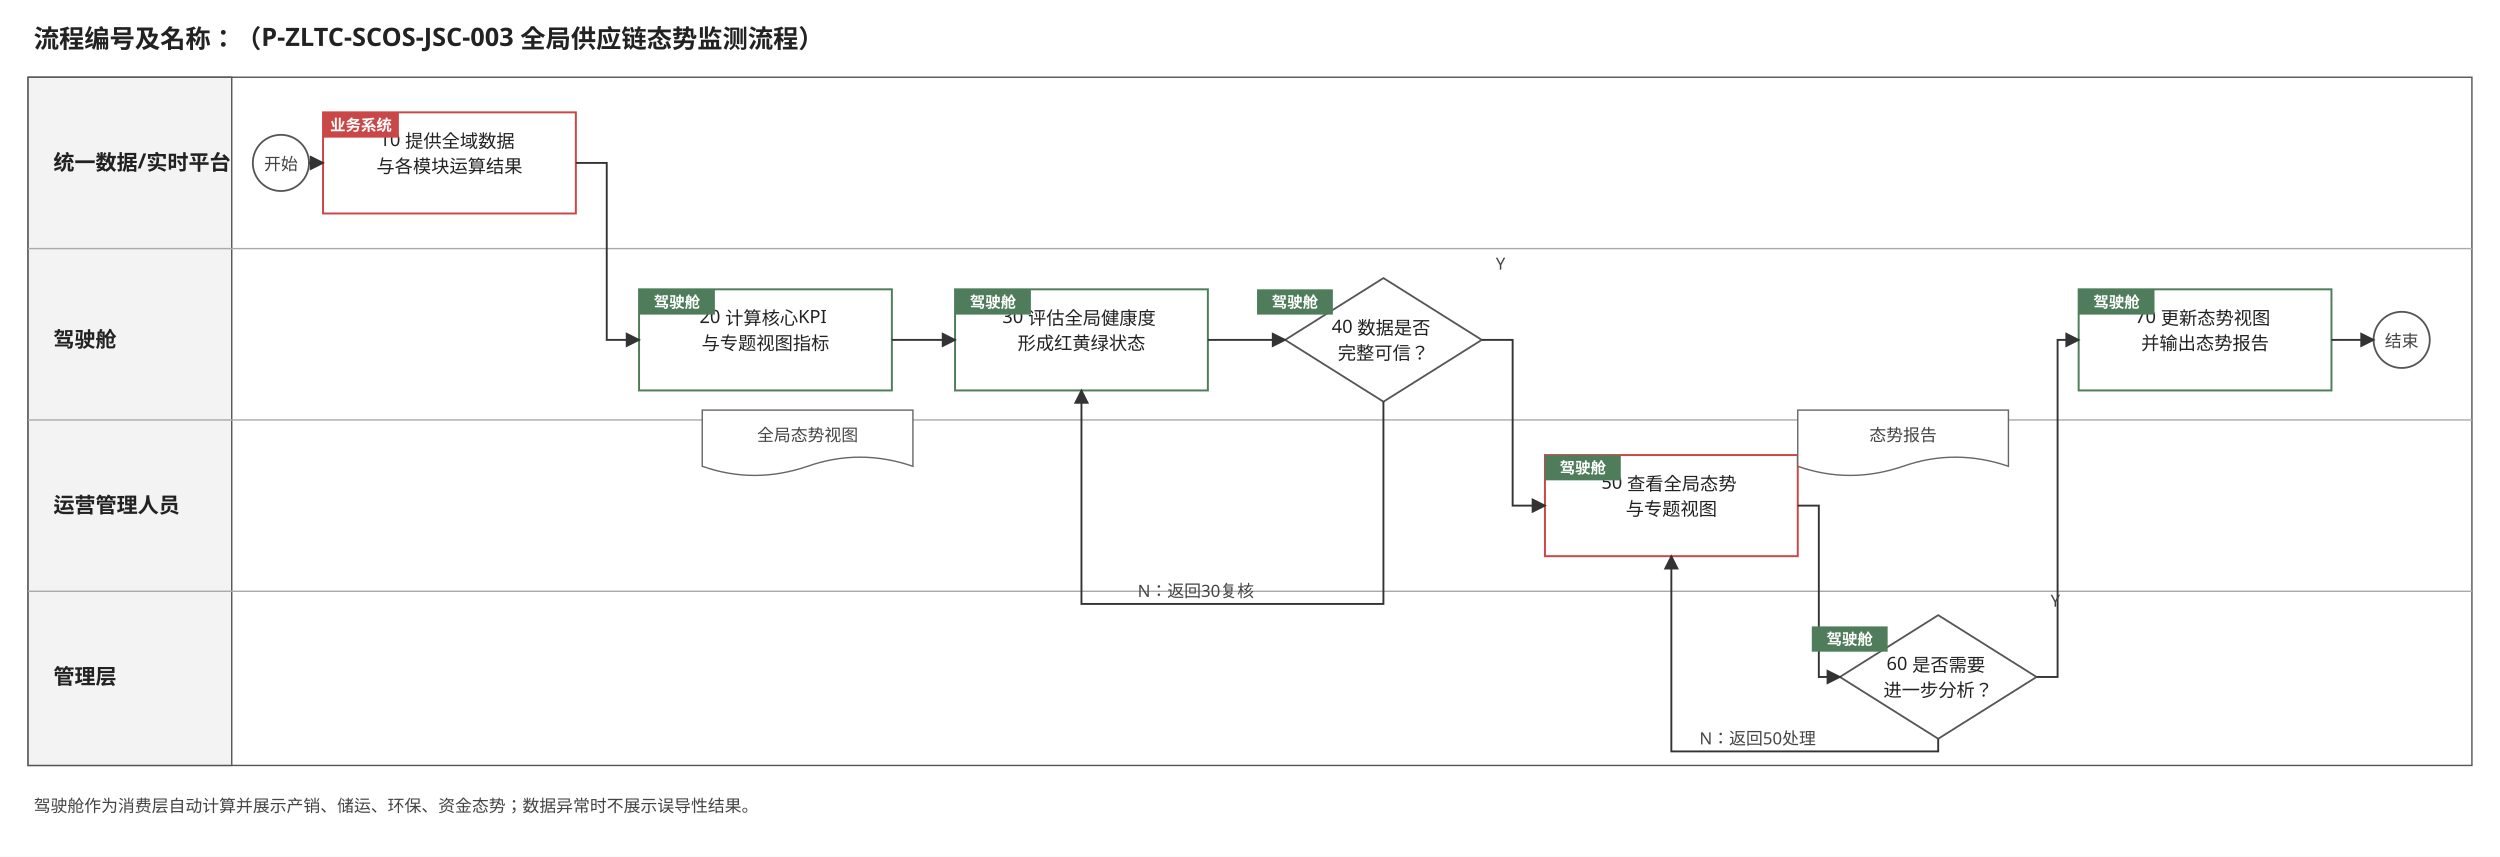
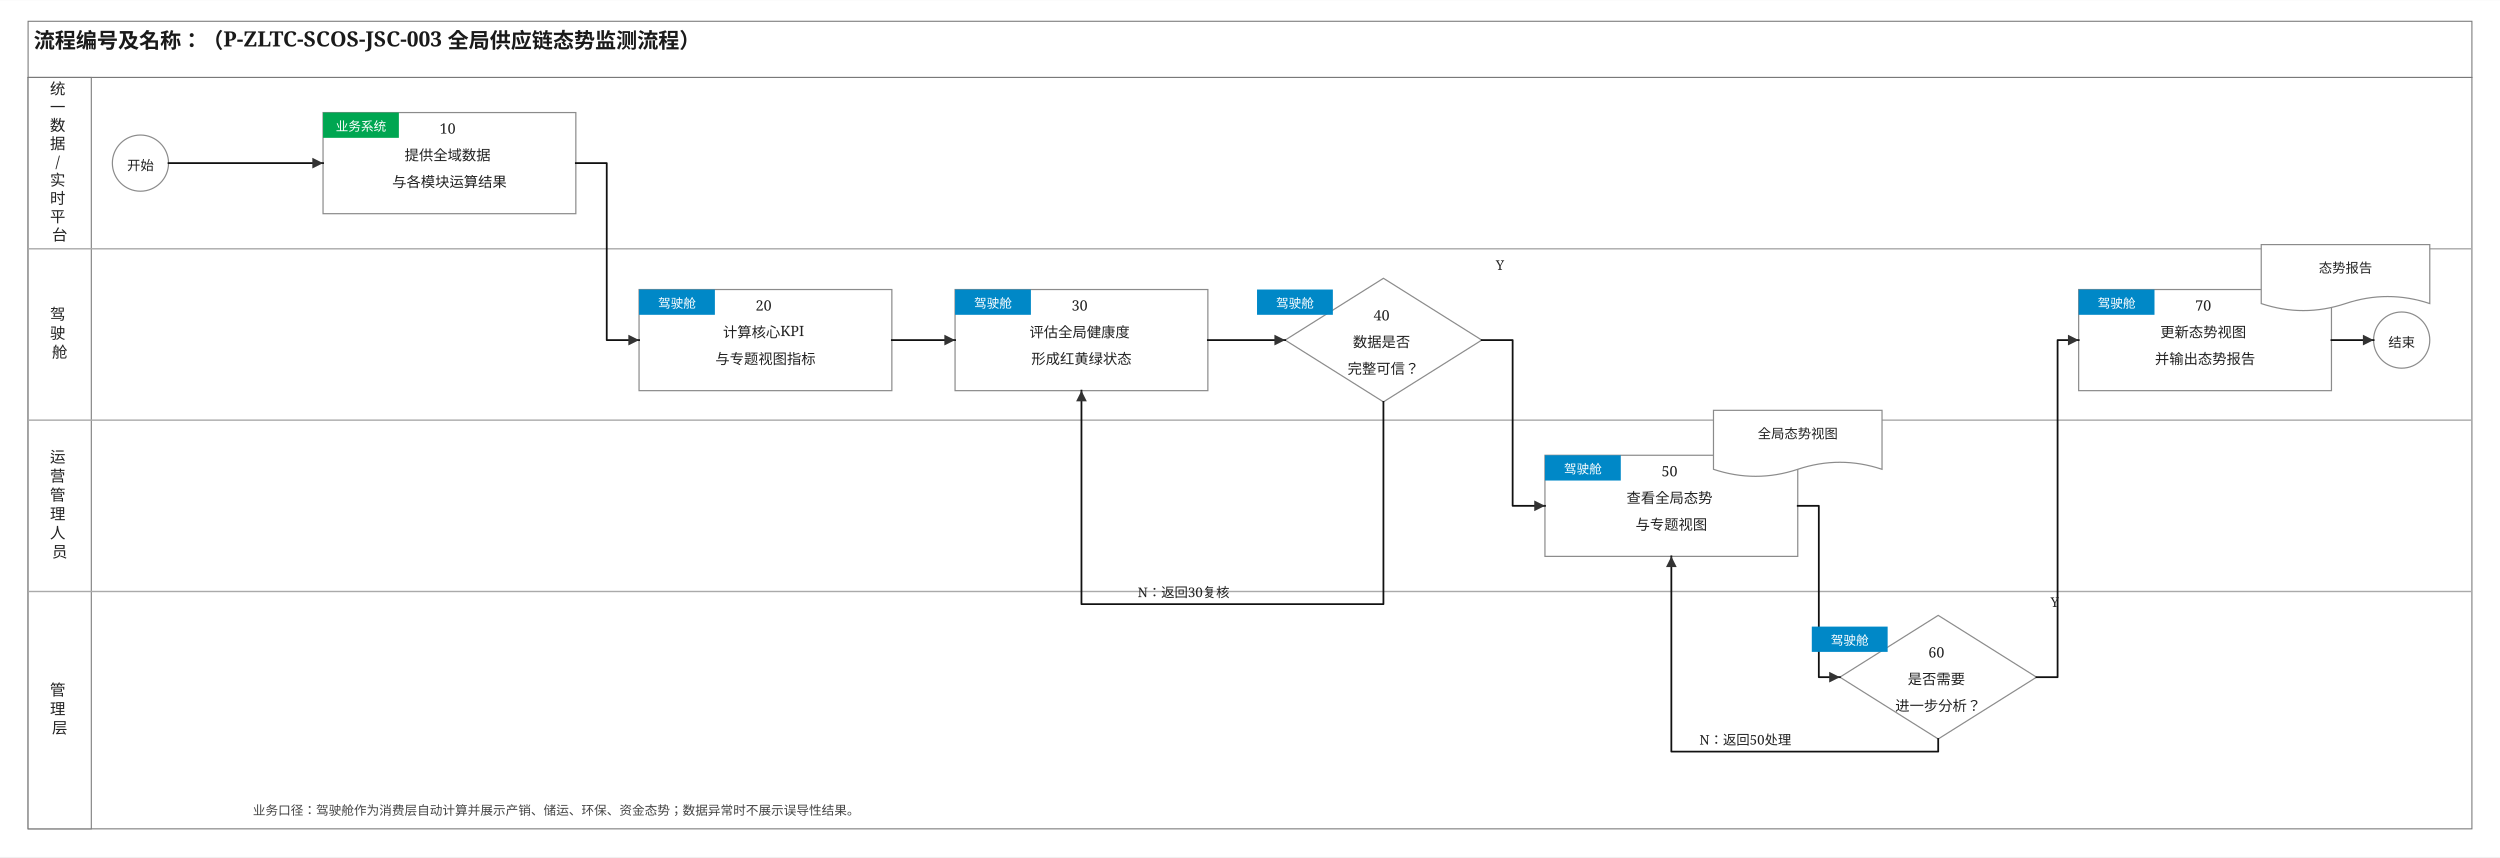
- <svg xmlns="http://www.w3.org/2000/svg" width="1780" height="610" viewBox="0 0 1780 610">
+ <svg xmlns="http://www.w3.org/2000/svg" width="2800" height="960" viewBox="0 0 1780 610">
  <defs>
-     <marker id="a" markerWidth="8" markerHeight="8" refX="7" refY="4" orient="auto">
-       <path d="M0 0L8 4 0 8Z" fill="#333" />
+     <marker id="a" markerWidth="6" markerHeight="6" refX="6" refY="3" orient="auto">
+       <path d="M0 0L6 3 0 6Z" fill="#333" />
    </marker>
-     <style>.tt{font:bold 18px 'Microsoft YaHei';fill:#222}.lh{font:bold 15px 'Microsoft YaHei';fill:#222}.tx{font:13px 'Microsoft YaHei';fill:#222}.sm{font:12px 'Microsoft YaHei';fill:#444}.b{fill:#fff;stroke:#c94747;stroke-width:1.4}.s{fill:#fff;stroke:#4f7d5b;stroke-width:1.4}.x,.d{fill:#fff;stroke:#555;stroke-width:1.3}.f{fill:none;stroke:#333;stroke-width:1.35;marker-end:url(#a)}</style>
+     <style>.tt{font-family:'SimSun','Songti SC','STSong',serif;font-size:15px;font-weight:600;fill:#1a1a1a}
+ .lh{font-family:'SimSun','Songti SC','STSong',serif;font-size:11px;fill:#222;text-anchor:middle}
+ .tx{font-family:'SimSun','Songti SC','STSong',serif;font-size:10.2px;fill:#222}
+ .sm{font-family:'SimSun','Songti SC','STSong',serif;font-size:9.5px;fill:#222}
+ .note{font-family:'SimSun','Songti SC','STSong',serif;font-size:9px;fill:#444}
+ .b,.s,.x,.d{fill:#fff;stroke:#8b8b8b;stroke-width:.86}
+ .f{fill:none;stroke:#111;stroke-width:1.27;stroke-linejoin:round;stroke-linecap:square;marker-end:url(#a)}</style>
  </defs>
  <rect width="1780" height="610" fill="#fff" />
+   <rect x="20" y="15" width="1740" height="40" fill="#fff" stroke="#777" stroke-width=".75" />
  <text x="24" y="34" class="tt">流程编号及名称：（P-ZLTC-SCOS-JSC-003 全局供应链态势监测流程）</text>
-   <rect x="20" y="55" width="1740" height="490" fill="#fff" stroke="#555" />
-   <rect x="20" y="55" width="145" height="490" fill="#f3f3f3" stroke="#555" />
+   <rect x="20" y="55" width="1740" height="535" fill="#fff" stroke="#777" stroke-width=".75" />
+   <rect x="20" y="55" width="45" height="535" fill="#fff" stroke="#777" stroke-width=".75" />
  <path d="M20 177H1760M20 299H1760M20 421H1760" stroke="#aaa" />
-   <text x="38" y="121" class="lh">统一数据/实时平台</text>
-   <text x="38" y="247" class="lh">驾驶舱</text>
-   <text x="38" y="365" class="lh">运营管理人员</text>
-   <text x="38" y="487" class="lh">管理层</text>
-   <circle cx="200" cy="116" r="20" class="x" />
-   <text x="200" y="121" text-anchor="middle" class="sm">开始</text>
+   <text x="42.5" y="67.0" class="lh">
+     <tspan x="42.5">统</tspan>
+     <tspan x="42.5" dy="13.0">一</tspan>
+     <tspan x="42.5" dy="13.0">数</tspan>
+     <tspan x="42.5" dy="13.0">据</tspan>
+     <tspan x="42.5" dy="13.0">/</tspan>
+     <tspan x="42.5" dy="13.0">实</tspan>
+     <tspan x="42.5" dy="13.0">时</tspan>
+     <tspan x="42.5" dy="13.0">平</tspan>
+     <tspan x="42.5" dy="13.0">台</tspan>
+   </text>
+   <text x="42.5" y="227.5" class="lh">
+     <tspan x="42.5">驾</tspan>
+     <tspan x="42.5" dy="13.5">驶</tspan>
+     <tspan x="42.5" dy="13.5">舱</tspan>
+   </text>
+   <text x="42.5" y="329.2" class="lh">
+     <tspan x="42.5">运</tspan>
+     <tspan x="42.5" dy="13.5">营</tspan>
+     <tspan x="42.5" dy="13.5">管</tspan>
+     <tspan x="42.5" dy="13.5">理</tspan>
+     <tspan x="42.5" dy="13.5">人</tspan>
+     <tspan x="42.5" dy="13.5">员</tspan>
+   </text>
+   <text x="42.5" y="495.0" class="lh">
+     <tspan x="42.5">管</tspan>
+     <tspan x="42.5" dy="13.5">理</tspan>
+     <tspan x="42.5" dy="13.5">层</tspan>
+   </text>
+   <circle cx="100" cy="116" r="20" class="x" />
+   <text x="100" y="121" text-anchor="middle" class="sm">开始</text>
  <rect x="230" y="80" width="180" height="72" class="b" />
-   <text x="320" y="104" text-anchor="middle" class="tx">
-     <tspan x="320">10 提供全域数据</tspan>
+   <text x="320" y="95" text-anchor="middle" class="tx">
+     <tspan x="320">10</tspan>
+     <tspan x="320" dy="19">提供全域数据</tspan>
    <tspan x="320" dy="19">与各模块运算结果</tspan>
  </text>
  <rect x="455" y="206" width="180" height="72" class="s" />
-   <text x="545" y="230" text-anchor="middle" class="tx">
-     <tspan x="545">20 计算核心KPI</tspan>
+   <text x="545" y="221" text-anchor="middle" class="tx">
+     <tspan x="545">20</tspan>
+     <tspan x="545" dy="19">计算核心KPI</tspan>
    <tspan x="545" dy="19">与专题视图指标</tspan>
  </text>
  <rect x="680" y="206" width="180" height="72" class="s" />
-   <text x="770" y="230" text-anchor="middle" class="tx">
-     <tspan x="770">30 评估全局健康度</tspan>
+   <text x="770" y="221" text-anchor="middle" class="tx">
+     <tspan x="770">30</tspan>
+     <tspan x="770" dy="19">评估全局健康度</tspan>
    <tspan x="770" dy="19">形成红黄绿状态</tspan>
  </text>
  <polygon points="985,198 1055,242 985,286 915,242" class="d" />
-   <text x="985" y="237" text-anchor="middle" class="tx">
-     <tspan x="985">40 数据是否</tspan>
+   <text x="985" y="228" text-anchor="middle" class="tx">
+     <tspan x="985">40</tspan>
+     <tspan x="985" dy="19">数据是否</tspan>
    <tspan x="985" dy="19">完整可信？</tspan>
  </text>
  <rect x="1100" y="324" width="180" height="72" class="b" />
-   <text x="1190" y="348" text-anchor="middle" class="tx">
-     <tspan x="1190">50 查看全局态势</tspan>
+   <text x="1190" y="339" text-anchor="middle" class="tx">
+     <tspan x="1190">50</tspan>
+     <tspan x="1190" dy="19">查看全局态势</tspan>
    <tspan x="1190" dy="19">与专题视图</tspan>
  </text>
  <polygon points="1380,438 1450,482 1380,526 1310,482" class="d" />
-   <text x="1380" y="477" text-anchor="middle" class="tx">
-     <tspan x="1380">60 是否需要</tspan>
+   <text x="1380" y="468" text-anchor="middle" class="tx">
+     <tspan x="1380">60</tspan>
+     <tspan x="1380" dy="19">是否需要</tspan>
    <tspan x="1380" dy="19">进一步分析？</tspan>
  </text>
  <rect x="1480" y="206" width="180" height="72" class="s" />
-   <text x="1570" y="230" text-anchor="middle" class="tx">
-     <tspan x="1570">70 更新态势视图</tspan>
+   <text x="1570" y="221" text-anchor="middle" class="tx">
+     <tspan x="1570">70</tspan>
+     <tspan x="1570" dy="19">更新态势视图</tspan>
    <tspan x="1570" dy="19">并输出态势报告</tspan>
  </text>
-   <path d="M220 116H230" class="f" />
+   <path d="M120 116H230" class="f" />
  <path d="M410 116H432V242H455" class="f" />
  <path d="M635 242H680" class="f" />
  <path d="M860 242H915" class="f" />
  <path d="M1055 242H1077V360H1100" class="f" />
  <path d="M1280 360H1295V482H1310" class="f" />
  <path d="M1450 482H1465V242H1480" class="f" />
  <circle cx="1710" cy="242" r="20" class="x" />
  <text x="1710" y="247" text-anchor="middle" class="sm">结束</text>
  <path d="M1660 242H1690" class="f" />
  <text x="1065" y="192" class="sm">Y</text>
  <text x="1460" y="432" class="sm">Y</text>
  <path d="M985 286V430H770V278" class="f" />
  <text x="810" y="425" class="sm">N：返回30复核</text>
  <path d="M1380 526V535H1190V396" class="f" />
  <text x="1210" y="530" class="sm">N：返回50处理</text>
-   <text x="24" y="578" class="sm">驾驶舱作为消费层自动计算并展示产销、储运、环保、资金态势；数据异常时不展示误导性结果。</text>
-   <g font-family="Microsoft YaHei" font-size="11" font-weight="bold" fill="#fff">
-     <rect x="230" y="80" width="54" height="18" fill="#c94747" />
+   <text x="180" y="580" class="note">业务口径：驾驶舱作为消费层自动计算并展示产销、储运、环保、资金态势；数据异常时不展示误导性结果。</text>
+   <g font-family="Arial,Microsoft YaHei,sans-serif" font-size="9" font-weight="normal" fill="#fff">
+     <rect x="230" y="80" width="54" height="18" fill="#00a651" />
    <text x="257.0" y="93" text-anchor="middle">业务系统</text>
  </g>
-   <g font-family="Microsoft YaHei" font-size="11" font-weight="bold" fill="#fff">
-     <rect x="455" y="206" width="54" height="18" fill="#4f7d5b" />
+   <g font-family="Arial,Microsoft YaHei,sans-serif" font-size="9" font-weight="normal" fill="#fff">
+     <rect x="455" y="206" width="54" height="18" fill="#0088c7" />
    <text x="482.0" y="219" text-anchor="middle">驾驶舱</text>
  </g>
-   <g font-family="Microsoft YaHei" font-size="11" font-weight="bold" fill="#fff">
-     <rect x="680" y="206" width="54" height="18" fill="#4f7d5b" />
+   <g font-family="Arial,Microsoft YaHei,sans-serif" font-size="9" font-weight="normal" fill="#fff">
+     <rect x="680" y="206" width="54" height="18" fill="#0088c7" />
    <text x="707.0" y="219" text-anchor="middle">驾驶舱</text>
  </g>
-   <g font-family="Microsoft YaHei" font-size="11" font-weight="bold" fill="#fff">
-     <rect x="895" y="206" width="54" height="18" fill="#4f7d5b" />
+   <g font-family="Arial,Microsoft YaHei,sans-serif" font-size="9" font-weight="normal" fill="#fff">
+     <rect x="895" y="206" width="54" height="18" fill="#0088c7" />
    <text x="922.0" y="219" text-anchor="middle">驾驶舱</text>
  </g>
-   <g font-family="Microsoft YaHei" font-size="11" font-weight="bold" fill="#fff">
-     <rect x="1100" y="324" width="54" height="18" fill="#4f7d5b" />
+   <g font-family="Arial,Microsoft YaHei,sans-serif" font-size="9" font-weight="normal" fill="#fff">
+     <rect x="1100" y="324" width="54" height="18" fill="#0088c7" />
    <text x="1127.0" y="337" text-anchor="middle">驾驶舱</text>
  </g>
-   <g font-family="Microsoft YaHei" font-size="11" font-weight="bold" fill="#fff">
-     <rect x="1290" y="446" width="54" height="18" fill="#4f7d5b" />
+   <g font-family="Arial,Microsoft YaHei,sans-serif" font-size="9" font-weight="normal" fill="#fff">
+     <rect x="1290" y="446" width="54" height="18" fill="#0088c7" />
    <text x="1317.0" y="459" text-anchor="middle">驾驶舱</text>
  </g>
-   <g font-family="Microsoft YaHei" font-size="11" font-weight="bold" fill="#fff">
-     <rect x="1480" y="206" width="54" height="18" fill="#4f7d5b" />
+   <g font-family="Arial,Microsoft YaHei,sans-serif" font-size="9" font-weight="normal" fill="#fff">
+     <rect x="1480" y="206" width="54" height="18" fill="#0088c7" />
    <text x="1507.0" y="219" text-anchor="middle">驾驶舱</text>
  </g>
-   <path d="M500 292H650V332Q612 319 575 332Q537 345 500 332Z" fill="#fff" stroke="#666" />
-   <text x="575" y="314" text-anchor="middle" class="sm">全局态势视图</text>
-   <path d="M1280 292H1430V332Q1392 319 1355 332Q1317 345 1280 332Z" fill="#fff" stroke="#666" />
-   <text x="1355" y="314" text-anchor="middle" class="sm">态势报告</text>
+   <path d="M1220 292H1340V334Q1310 324 1280 334Q1250 344 1220 334Z" class="x" />
+   <text x="1280" y="312" text-anchor="middle" class="sm">全局态势视图</text>
+   <path d="M1610 174H1730V216Q1700 206 1670 216Q1640 226 1610 216Z" class="x" />
+   <text x="1670" y="194" text-anchor="middle" class="sm">态势报告</text>
</svg>
